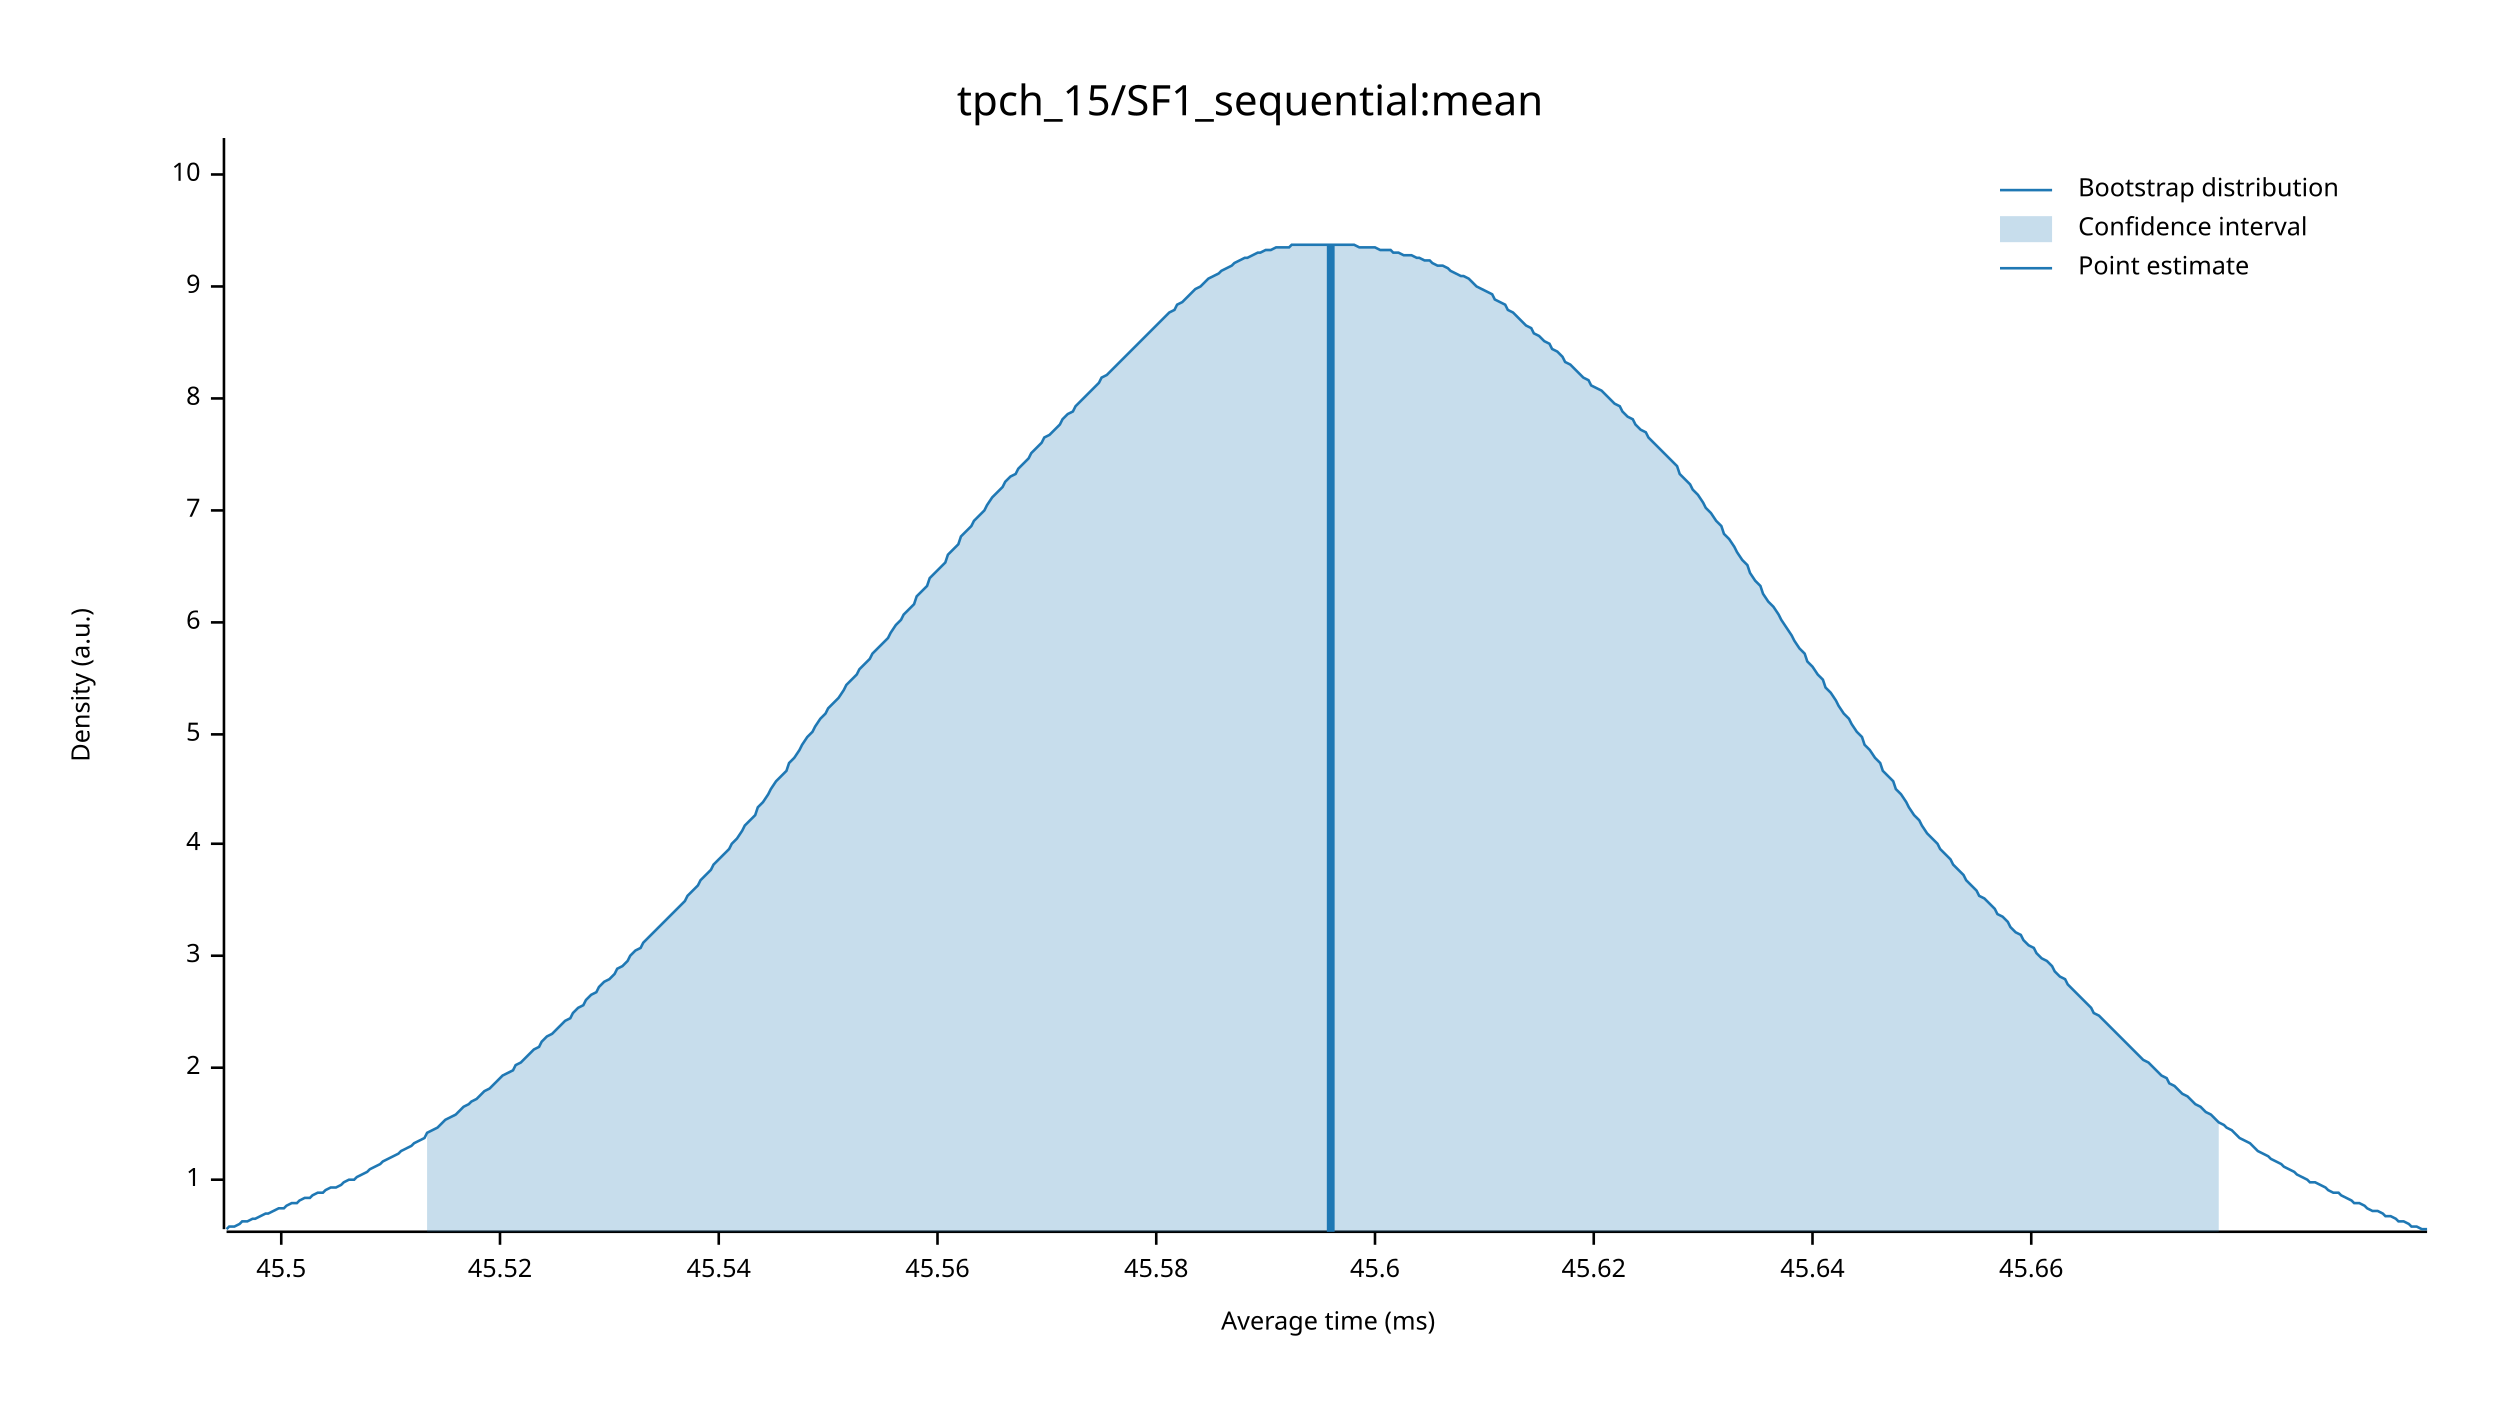
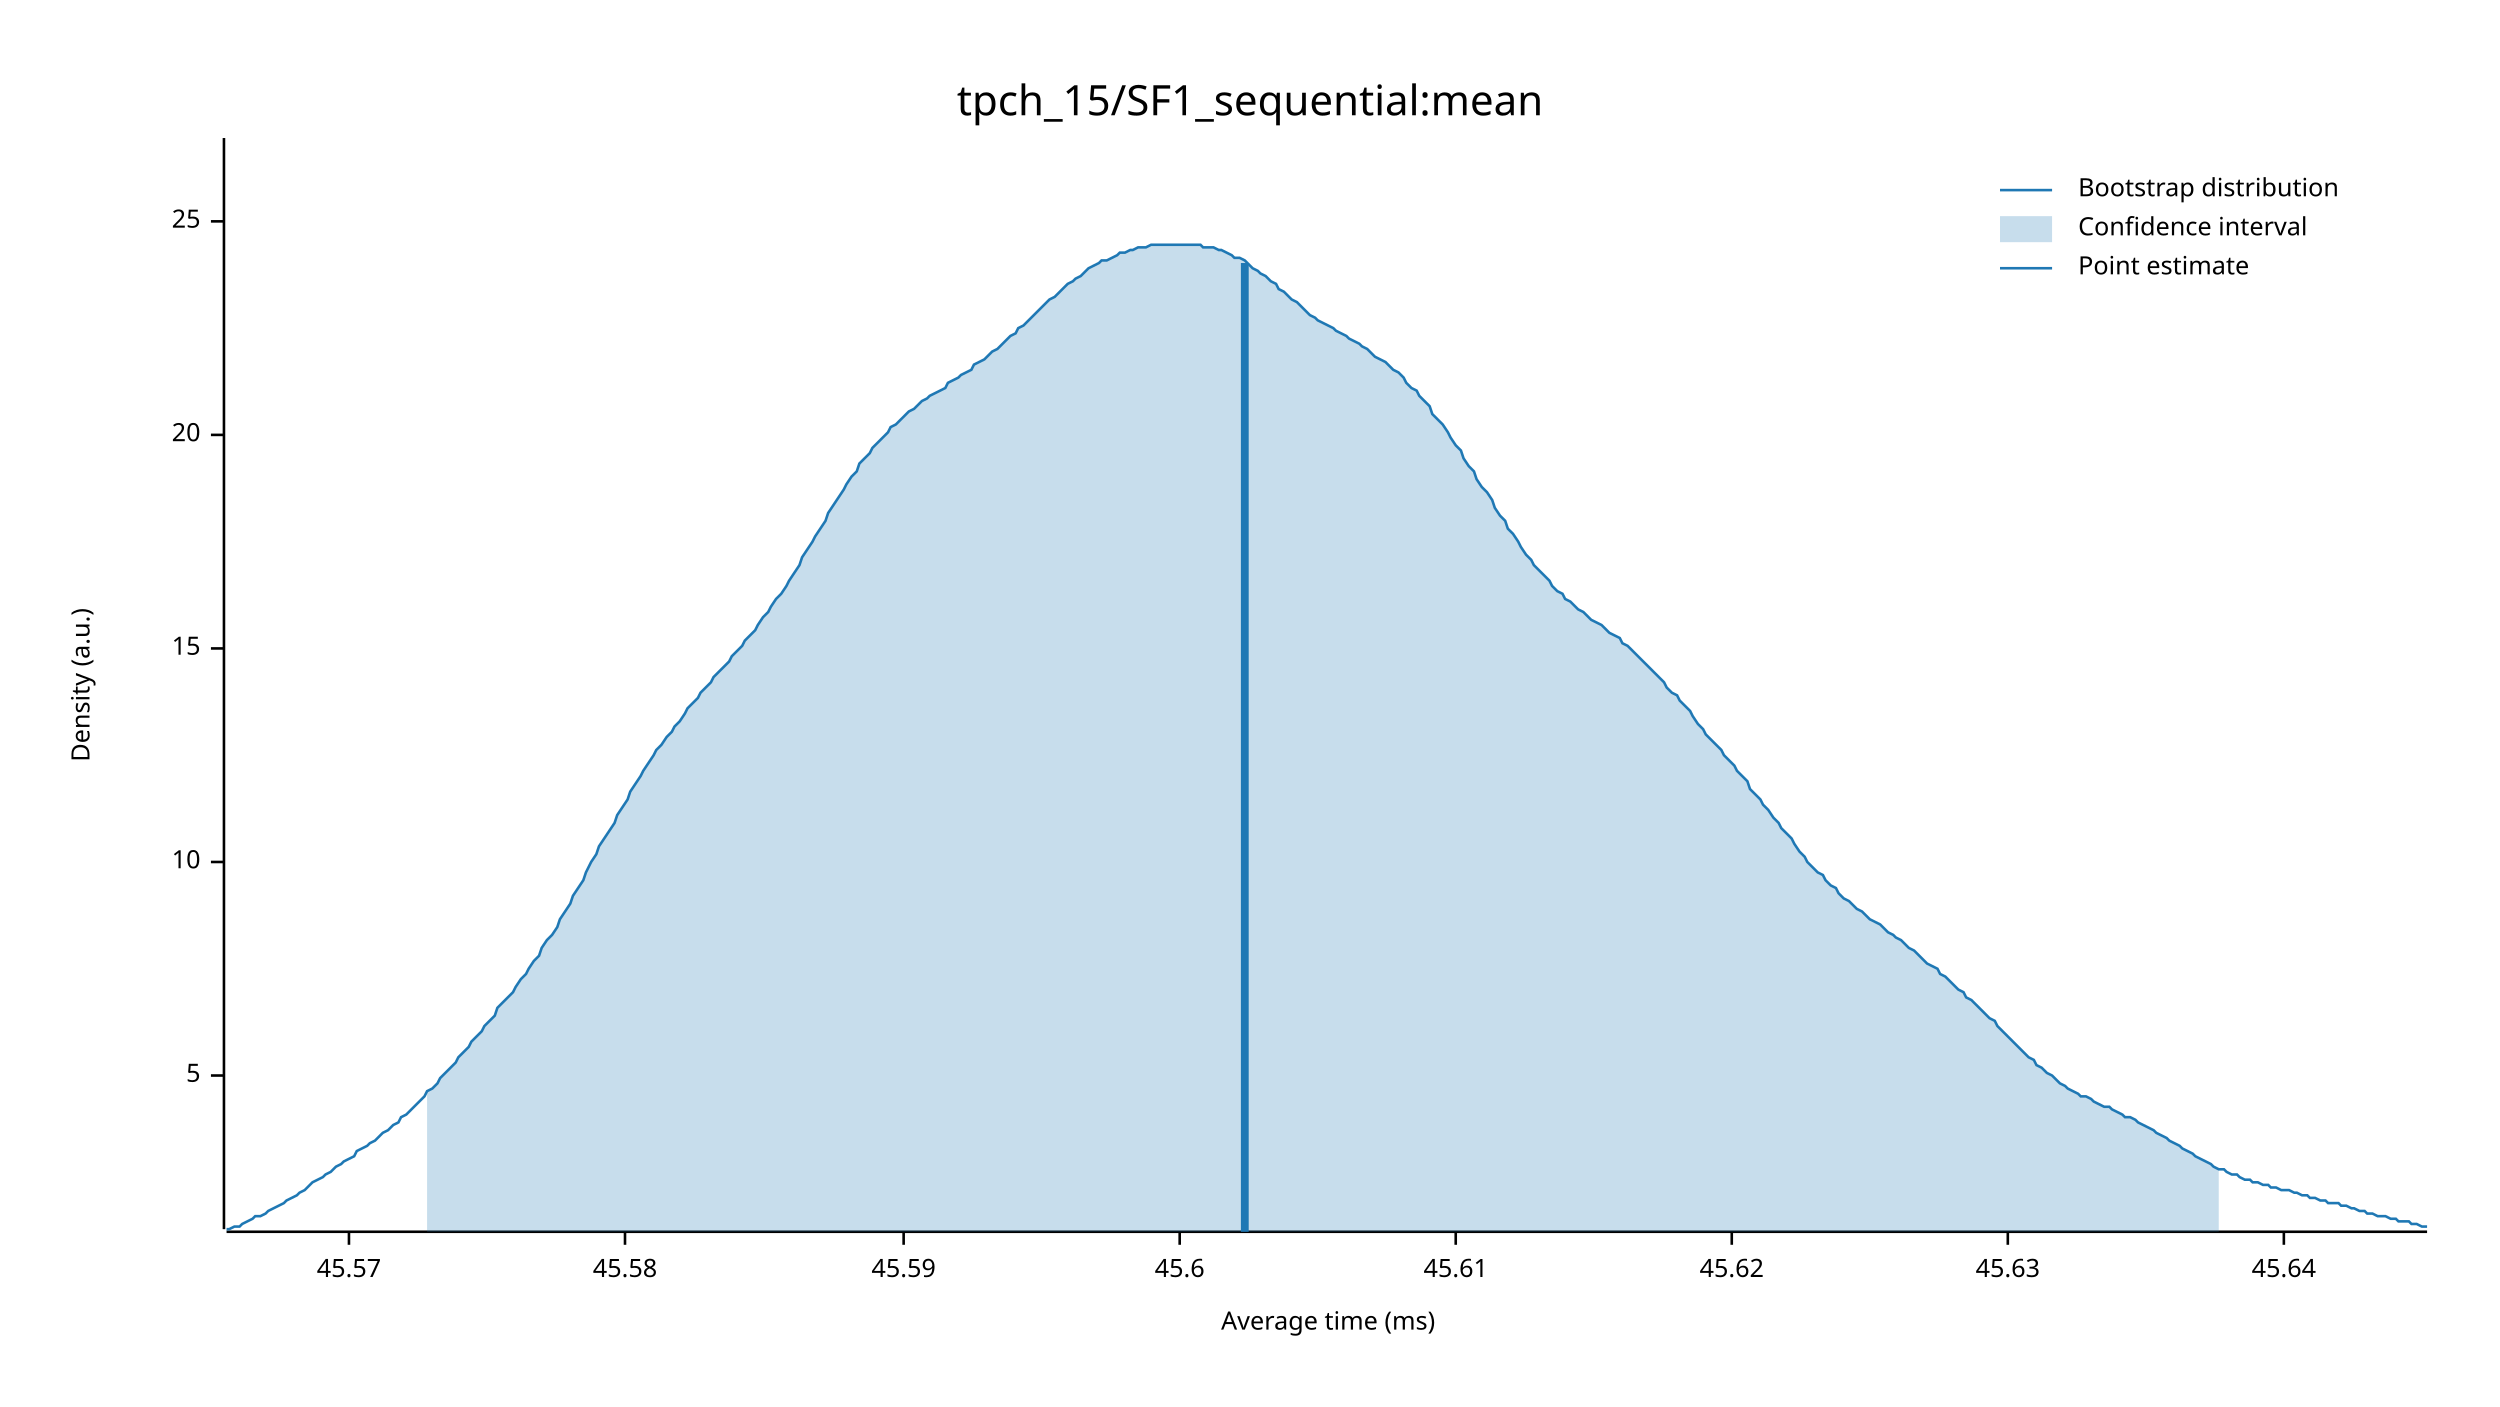
<svg xmlns="http://www.w3.org/2000/svg" width="960" height="540" viewBox="0 0 960 540">
  <text x="480" y="32" dy="0.76em" text-anchor="middle" font-family="sans-serif" font-size="16.129" opacity="1" fill="#000000">
tpch_15/SF1_sequential:mean
</text>
  <text x="27" y="263" dy="0.76em" text-anchor="middle" font-family="sans-serif" font-size="9.677" opacity="1" fill="#000000" transform="rotate(270, 27, 263)">
Density (a.u.)
</text>
  <text x="510" y="513" dy="-0.5ex" text-anchor="middle" font-family="sans-serif" font-size="9.677" opacity="1" fill="#000000">
Average time (ms)
</text>
  <polyline fill="none" opacity="1" stroke="#000000" stroke-width="1" points="86,53 86,472 " />
-   <text x="77" y="453" dy="0.5ex" text-anchor="end" font-family="sans-serif" font-size="9.677" opacity="1" fill="#000000">
- 1
- </text>
-   <polyline fill="none" opacity="1" stroke="#000000" stroke-width="1" points="81,453 86,453 " />
-   <text x="77" y="410" dy="0.5ex" text-anchor="end" font-family="sans-serif" font-size="9.677" opacity="1" fill="#000000">
- 2
- </text>
-   <polyline fill="none" opacity="1" stroke="#000000" stroke-width="1" points="81,410 86,410 " />
-   <text x="77" y="367" dy="0.5ex" text-anchor="end" font-family="sans-serif" font-size="9.677" opacity="1" fill="#000000">
- 3
- </text>
-   <polyline fill="none" opacity="1" stroke="#000000" stroke-width="1" points="81,367 86,367 " />
-   <text x="77" y="324" dy="0.5ex" text-anchor="end" font-family="sans-serif" font-size="9.677" opacity="1" fill="#000000">
- 4
- </text>
-   <polyline fill="none" opacity="1" stroke="#000000" stroke-width="1" points="81,324 86,324 " />
-   <text x="77" y="282" dy="0.5ex" text-anchor="end" font-family="sans-serif" font-size="9.677" opacity="1" fill="#000000">
+   <text x="77" y="413" dy="0.5ex" text-anchor="end" font-family="sans-serif" font-size="9.677" opacity="1" fill="#000000">
5
</text>
-   <polyline fill="none" opacity="1" stroke="#000000" stroke-width="1" points="81,282 86,282 " />
-   <text x="77" y="239" dy="0.5ex" text-anchor="end" font-family="sans-serif" font-size="9.677" opacity="1" fill="#000000">
- 6
- </text>
-   <polyline fill="none" opacity="1" stroke="#000000" stroke-width="1" points="81,239 86,239 " />
-   <text x="77" y="196" dy="0.5ex" text-anchor="end" font-family="sans-serif" font-size="9.677" opacity="1" fill="#000000">
- 7
- </text>
-   <polyline fill="none" opacity="1" stroke="#000000" stroke-width="1" points="81,196 86,196 " />
-   <text x="77" y="153" dy="0.5ex" text-anchor="end" font-family="sans-serif" font-size="9.677" opacity="1" fill="#000000">
- 8
- </text>
-   <polyline fill="none" opacity="1" stroke="#000000" stroke-width="1" points="81,153 86,153 " />
-   <text x="77" y="110" dy="0.5ex" text-anchor="end" font-family="sans-serif" font-size="9.677" opacity="1" fill="#000000">
- 9
- </text>
-   <polyline fill="none" opacity="1" stroke="#000000" stroke-width="1" points="81,110 86,110 " />
-   <text x="77" y="67" dy="0.5ex" text-anchor="end" font-family="sans-serif" font-size="9.677" opacity="1" fill="#000000">
+   <polyline fill="none" opacity="1" stroke="#000000" stroke-width="1" points="81,413 86,413 " />
+   <text x="77" y="331" dy="0.5ex" text-anchor="end" font-family="sans-serif" font-size="9.677" opacity="1" fill="#000000">
10
</text>
-   <polyline fill="none" opacity="1" stroke="#000000" stroke-width="1" points="81,67 86,67 " />
+   <polyline fill="none" opacity="1" stroke="#000000" stroke-width="1" points="81,331 86,331 " />
+   <text x="77" y="249" dy="0.5ex" text-anchor="end" font-family="sans-serif" font-size="9.677" opacity="1" fill="#000000">
+ 15
+ </text>
+   <polyline fill="none" opacity="1" stroke="#000000" stroke-width="1" points="81,249 86,249 " />
+   <text x="77" y="167" dy="0.5ex" text-anchor="end" font-family="sans-serif" font-size="9.677" opacity="1" fill="#000000">
+ 20
+ </text>
+   <polyline fill="none" opacity="1" stroke="#000000" stroke-width="1" points="81,167 86,167 " />
+   <text x="77" y="85" dy="0.5ex" text-anchor="end" font-family="sans-serif" font-size="9.677" opacity="1" fill="#000000">
+ 25
+ </text>
+   <polyline fill="none" opacity="1" stroke="#000000" stroke-width="1" points="81,85 86,85 " />
  <polyline fill="none" opacity="1" stroke="#000000" stroke-width="1" points="87,473 932,473 " />
-   <text x="108" y="483" dy="0.76em" text-anchor="middle" font-family="sans-serif" font-size="9.677" opacity="1" fill="#000000">
- 45.5
+   <text x="134" y="483" dy="0.76em" text-anchor="middle" font-family="sans-serif" font-size="9.677" opacity="1" fill="#000000">
+ 45.57
</text>
-   <polyline fill="none" opacity="1" stroke="#000000" stroke-width="1" points="108,473 108,478 " />
-   <text x="192" y="483" dy="0.76em" text-anchor="middle" font-family="sans-serif" font-size="9.677" opacity="1" fill="#000000">
- 45.52
- </text>
-   <polyline fill="none" opacity="1" stroke="#000000" stroke-width="1" points="192,473 192,478 " />
-   <text x="276" y="483" dy="0.76em" text-anchor="middle" font-family="sans-serif" font-size="9.677" opacity="1" fill="#000000">
- 45.54
- </text>
-   <polyline fill="none" opacity="1" stroke="#000000" stroke-width="1" points="276,473 276,478 " />
-   <text x="360" y="483" dy="0.76em" text-anchor="middle" font-family="sans-serif" font-size="9.677" opacity="1" fill="#000000">
- 45.56
- </text>
-   <polyline fill="none" opacity="1" stroke="#000000" stroke-width="1" points="360,473 360,478 " />
-   <text x="444" y="483" dy="0.76em" text-anchor="middle" font-family="sans-serif" font-size="9.677" opacity="1" fill="#000000">
+   <polyline fill="none" opacity="1" stroke="#000000" stroke-width="1" points="134,473 134,478 " />
+   <text x="240" y="483" dy="0.76em" text-anchor="middle" font-family="sans-serif" font-size="9.677" opacity="1" fill="#000000">
45.58
</text>
-   <polyline fill="none" opacity="1" stroke="#000000" stroke-width="1" points="444,473 444,478 " />
-   <text x="528" y="483" dy="0.76em" text-anchor="middle" font-family="sans-serif" font-size="9.677" opacity="1" fill="#000000">
+   <polyline fill="none" opacity="1" stroke="#000000" stroke-width="1" points="240,473 240,478 " />
+   <text x="347" y="483" dy="0.76em" text-anchor="middle" font-family="sans-serif" font-size="9.677" opacity="1" fill="#000000">
+ 45.59
+ </text>
+   <polyline fill="none" opacity="1" stroke="#000000" stroke-width="1" points="347,473 347,478 " />
+   <text x="453" y="483" dy="0.76em" text-anchor="middle" font-family="sans-serif" font-size="9.677" opacity="1" fill="#000000">
45.6
</text>
-   <polyline fill="none" opacity="1" stroke="#000000" stroke-width="1" points="528,473 528,478 " />
-   <text x="612" y="483" dy="0.76em" text-anchor="middle" font-family="sans-serif" font-size="9.677" opacity="1" fill="#000000">
+   <polyline fill="none" opacity="1" stroke="#000000" stroke-width="1" points="453,473 453,478 " />
+   <text x="559" y="483" dy="0.76em" text-anchor="middle" font-family="sans-serif" font-size="9.677" opacity="1" fill="#000000">
+ 45.61
+ </text>
+   <polyline fill="none" opacity="1" stroke="#000000" stroke-width="1" points="559,473 559,478 " />
+   <text x="665" y="483" dy="0.76em" text-anchor="middle" font-family="sans-serif" font-size="9.677" opacity="1" fill="#000000">
45.62
</text>
-   <polyline fill="none" opacity="1" stroke="#000000" stroke-width="1" points="612,473 612,478 " />
-   <text x="696" y="483" dy="0.76em" text-anchor="middle" font-family="sans-serif" font-size="9.677" opacity="1" fill="#000000">
+   <polyline fill="none" opacity="1" stroke="#000000" stroke-width="1" points="665,473 665,478 " />
+   <text x="771" y="483" dy="0.76em" text-anchor="middle" font-family="sans-serif" font-size="9.677" opacity="1" fill="#000000">
+ 45.63
+ </text>
+   <polyline fill="none" opacity="1" stroke="#000000" stroke-width="1" points="771,473 771,478 " />
+   <text x="877" y="483" dy="0.76em" text-anchor="middle" font-family="sans-serif" font-size="9.677" opacity="1" fill="#000000">
45.64
</text>
-   <polyline fill="none" opacity="1" stroke="#000000" stroke-width="1" points="696,473 696,478 " />
-   <text x="780" y="483" dy="0.76em" text-anchor="middle" font-family="sans-serif" font-size="9.677" opacity="1" fill="#000000">
- 45.66
- </text>
-   <polyline fill="none" opacity="1" stroke="#000000" stroke-width="1" points="780,473 780,478 " />
-   <polyline fill="none" opacity="1" stroke="#1F78B4" stroke-width="1" points="87,472 88,471 90,471 92,470 93,469 95,469 97,468 98,468 100,467 102,466 103,466 105,465 107,464 109,464 110,463 112,462 114,462 115,461 117,460 119,460 120,459 122,458 124,458 125,457 127,456 129,456 131,455 132,454 134,453 136,453 137,452 139,451 141,450 142,449 144,448 146,447 147,446 149,445 151,444 153,443 154,442 156,441 158,440 159,439 161,438 163,437 164,435 166,434 168,433 169,432 171,430 173,429 175,428 176,427 178,425 180,424 181,423 183,422 185,420 186,419 188,418 190,416 191,415 193,413 195,412 197,411 198,409 200,408 202,406 203,405 205,403 207,402 208,400 210,398 212,397 214,395 215,394 217,392 219,391 220,389 222,387 224,386 225,384 227,382 229,381 230,379 232,377 234,376 236,374 237,372 239,371 241,369 242,367 244,365 246,364 247,362 249,360 251,358 252,357 254,355 256,353 258,351 259,350 261,348 263,346 264,344 266,342 268,340 269,338 271,336 273,334 274,332 276,330 278,328 280,326 281,324 283,322 285,319 286,317 288,315 290,313 291,310 293,308 295,305 296,303 298,300 300,298 302,296 303,293 305,291 307,288 308,286 310,283 312,281 313,279 315,276 317,274 318,272 320,270 322,268 324,265 325,263 327,261 329,259 330,257 332,255 334,253 335,251 337,249 339,247 341,245 342,243 344,240 346,238 347,236 349,234 351,232 352,229 354,227 356,225 357,222 359,220 361,218 363,216 364,213 366,211 368,209 369,206 371,204 373,202 374,200 376,198 378,196 379,194 381,191 383,189 385,187 386,185 388,183 390,182 391,180 393,178 395,176 396,174 398,172 400,170 401,168 403,167 405,165 407,163 408,161 410,159 412,158 413,156 415,154 417,152 418,151 420,149 422,147 423,145 425,144 427,142 429,140 430,139 432,137 434,135 435,134 437,132 439,130 440,129 442,127 444,125 445,124 447,122 449,120 451,119 452,117 454,116 456,114 457,113 459,111 461,110 462,109 464,107 466,106 468,105 469,104 471,103 473,102 474,101 476,100 478,99 479,99 481,98 483,97 484,97 486,96 488,96 490,95 491,95 493,95 495,95 496,94 498,94 500,94 501,94 503,94 505,94 506,94 508,94 510,94 512,94 513,94 515,94 517,94 518,94 520,94 522,95 523,95 525,95 527,95 528,95 530,96 532,96 534,96 535,97 537,97 539,98 540,98 542,98 544,99 545,99 547,100 549,100 550,101 552,102 554,102 556,103 557,104 559,105 561,106 562,106 564,107 566,109 567,110 569,111 571,112 573,113 574,115 576,116 578,117 579,119 581,120 583,122 584,123 586,125 588,126 589,128 591,129 593,131 595,132 596,134 598,135 600,137 601,139 603,140 605,142 606,143 608,145 610,146 611,148 613,149 615,150 617,152 618,153 620,155 622,156 623,158 625,160 627,161 628,163 630,165 632,166 633,168 635,170 637,172 639,174 640,175 642,177 644,179 645,182 647,184 649,186 650,188 652,190 654,193 655,195 657,197 659,200 661,202 662,205 664,207 666,210 667,212 669,215 671,217 672,220 674,223 676,225 677,228 679,231 681,233 683,236 684,238 686,241 688,244 689,246 691,249 693,251 694,254 696,256 698,259 700,261 701,264 703,266 705,269 706,271 708,274 710,276 711,278 713,281 715,283 716,286 718,288 720,291 722,293 723,296 725,298 727,300 728,303 730,305 732,308 733,310 735,313 737,315 738,317 740,320 742,322 744,324 745,326 747,328 749,330 750,332 752,334 754,336 755,338 757,340 759,342 760,344 762,345 764,347 766,349 767,351 769,352 771,354 772,356 774,358 776,359 777,361 779,363 781,364 782,366 784,368 786,369 788,371 789,373 791,375 793,376 794,378 796,380 798,382 799,383 801,385 803,387 804,389 806,390 808,392 810,394 811,395 813,397 815,399 816,400 818,402 820,404 821,405 823,407 825,408 827,410 828,411 830,413 832,414 833,416 835,417 837,419 838,420 840,421 842,423 843,424 845,425 847,427 849,428 850,429 852,431 854,432 855,433 857,434 859,436 860,437 862,438 864,439 865,440 867,442 869,443 871,444 872,445 874,446 876,447 877,448 879,449 881,450 882,451 884,452 886,453 887,454 889,454 891,455 893,456 894,457 896,458 898,458 899,459 901,460 903,461 904,462 906,462 908,463 909,464 911,465 913,465 915,466 916,467 918,467 920,468 921,469 923,469 925,470 926,471 928,471 930,472 932,472 " />
-   <polygon opacity="0.25" fill="#1F78B4" points="164,435 166,434 168,433 169,432 171,430 173,429 175,428 176,427 178,425 180,424 181,423 183,422 185,420 186,419 188,418 190,416 191,415 193,413 195,412 197,411 198,409 200,408 202,406 203,405 205,403 207,402 208,400 210,398 212,397 214,395 215,394 217,392 219,391 220,389 222,387 224,386 225,384 227,382 229,381 230,379 232,377 234,376 236,374 237,372 239,371 241,369 242,367 244,365 246,364 247,362 249,360 251,358 252,357 254,355 256,353 258,351 259,350 261,348 263,346 264,344 266,342 268,340 269,338 271,336 273,334 274,332 276,330 278,328 280,326 281,324 283,322 285,319 286,317 288,315 290,313 291,310 293,308 295,305 296,303 298,300 300,298 302,296 303,293 305,291 307,288 308,286 310,283 312,281 313,279 315,276 317,274 318,272 320,270 322,268 324,265 325,263 327,261 329,259 330,257 332,255 334,253 335,251 337,249 339,247 341,245 342,243 344,240 346,238 347,236 349,234 351,232 352,229 354,227 356,225 357,222 359,220 361,218 363,216 364,213 366,211 368,209 369,206 371,204 373,202 374,200 376,198 378,196 379,194 381,191 383,189 385,187 386,185 388,183 390,182 391,180 393,178 395,176 396,174 398,172 400,170 401,168 403,167 405,165 407,163 408,161 410,159 412,158 413,156 415,154 417,152 418,151 420,149 422,147 423,145 425,144 427,142 429,140 430,139 432,137 434,135 435,134 437,132 439,130 440,129 442,127 444,125 445,124 447,122 449,120 451,119 452,117 454,116 456,114 457,113 459,111 461,110 462,109 464,107 466,106 468,105 469,104 471,103 473,102 474,101 476,100 478,99 479,99 481,98 483,97 484,97 486,96 488,96 490,95 491,95 493,95 495,95 496,94 498,94 500,94 501,94 503,94 505,94 506,94 508,94 510,94 512,94 513,94 515,94 517,94 518,94 520,94 522,95 523,95 525,95 527,95 528,95 530,96 532,96 534,96 535,97 537,97 539,98 540,98 542,98 544,99 545,99 547,100 549,100 550,101 552,102 554,102 556,103 557,104 559,105 561,106 562,106 564,107 566,109 567,110 569,111 571,112 573,113 574,115 576,116 578,117 579,119 581,120 583,122 584,123 586,125 588,126 589,128 591,129 593,131 595,132 596,134 598,135 600,137 601,139 603,140 605,142 606,143 608,145 610,146 611,148 613,149 615,150 617,152 618,153 620,155 622,156 623,158 625,160 627,161 628,163 630,165 632,166 633,168 635,170 637,172 639,174 640,175 642,177 644,179 645,182 647,184 649,186 650,188 652,190 654,193 655,195 657,197 659,200 661,202 662,205 664,207 666,210 667,212 669,215 671,217 672,220 674,223 676,225 677,228 679,231 681,233 683,236 684,238 686,241 688,244 689,246 691,249 693,251 694,254 696,256 698,259 700,261 701,264 703,266 705,269 706,271 708,274 710,276 711,278 713,281 715,283 716,286 718,288 720,291 722,293 723,296 725,298 727,300 728,303 730,305 732,308 733,310 735,313 737,315 738,317 740,320 742,322 744,324 745,326 747,328 749,330 750,332 752,334 754,336 755,338 757,340 759,342 760,344 762,345 764,347 766,349 767,351 769,352 771,354 772,356 774,358 776,359 777,361 779,363 781,364 782,366 784,368 786,369 788,371 789,373 791,375 793,376 794,378 796,380 798,382 799,383 801,385 803,387 804,389 806,390 808,392 810,394 811,395 813,397 815,399 816,400 818,402 820,404 821,405 823,407 825,408 827,410 828,411 830,413 832,414 833,416 835,417 837,419 838,420 840,421 842,423 843,424 845,425 847,427 849,428 850,429 852,431 852,473 164,473 " />
-   <polyline fill="none" opacity="1" stroke="#1F78B4" stroke-width="3" points="511,473 511,94 " />
+   <polyline fill="none" opacity="1" stroke="#000000" stroke-width="1" points="877,473 877,478 " />
+   <polyline fill="none" opacity="1" stroke="#1F78B4" stroke-width="1" points="87,472 88,472 90,471 92,471 93,470 95,469 97,468 98,467 100,467 102,466 103,465 105,464 107,463 109,462 110,461 112,460 114,459 115,458 117,457 119,455 120,454 122,453 124,452 125,451 127,450 129,448 131,447 132,446 134,445 136,444 137,442 139,441 141,440 142,439 144,438 146,436 147,435 149,434 151,432 153,431 154,429 156,428 158,426 159,425 161,423 163,421 164,419 166,418 168,416 169,414 171,412 173,410 175,408 176,406 178,404 180,402 181,400 183,398 185,396 186,394 188,392 190,390 191,387 193,385 195,383 197,381 198,379 200,376 202,374 203,372 205,369 207,367 208,364 210,361 212,359 214,356 215,353 217,350 219,347 220,344 222,341 224,338 225,335 227,331 229,328 230,325 232,322 234,319 236,316 237,313 239,310 241,307 242,304 244,301 246,298 247,296 249,293 251,290 252,288 254,286 256,283 258,281 259,279 261,277 263,274 264,272 266,270 268,268 269,266 271,264 273,262 274,260 276,258 278,256 280,254 281,252 283,250 285,248 286,246 288,244 290,242 291,240 293,237 295,235 296,233 298,230 300,228 302,225 303,223 305,220 307,217 308,214 310,211 312,208 313,206 315,203 317,200 318,197 320,194 322,191 324,188 325,186 327,183 329,181 330,178 332,176 334,174 335,172 337,170 339,168 341,166 342,164 344,163 346,161 347,160 349,158 351,157 352,156 354,154 356,153 357,152 359,151 361,150 363,149 364,147 366,146 368,145 369,144 371,143 373,142 374,140 376,139 378,138 379,137 381,135 383,134 385,132 386,131 388,129 390,128 391,126 393,125 395,123 396,122 398,120 400,118 401,117 403,115 405,114 407,112 408,111 410,109 412,108 413,107 415,106 417,104 418,103 420,102 422,101 423,100 425,100 427,99 429,98 430,97 432,97 434,96 435,96 437,95 439,95 440,95 442,94 444,94 445,94 447,94 449,94 451,94 452,94 454,94 456,94 457,94 459,94 461,94 462,95 464,95 466,95 468,96 469,96 471,97 473,98 474,99 476,99 478,100 479,101 481,103 483,104 484,105 486,106 488,108 490,109 491,111 493,112 495,114 496,115 498,116 500,118 501,119 503,121 505,122 506,123 508,124 510,125 512,126 513,127 515,128 517,129 518,130 520,131 522,132 523,133 525,134 527,136 528,137 530,138 532,139 534,141 535,142 537,143 539,145 540,147 542,149 544,150 545,152 547,154 549,156 550,159 552,161 554,163 556,166 557,168 559,171 561,173 562,176 564,179 566,181 567,184 569,187 571,189 573,192 574,195 576,198 578,200 579,203 581,205 583,208 584,210 586,213 588,215 589,217 591,219 593,221 595,223 596,225 598,227 600,228 601,230 603,231 605,233 606,234 608,235 610,237 611,238 613,239 615,240 617,242 618,243 620,244 622,245 623,247 625,248 627,250 628,251 630,253 632,255 633,256 635,258 637,260 639,262 640,264 642,266 644,267 645,269 647,271 649,273 650,275 652,278 654,280 655,282 657,284 659,286 661,288 662,290 664,292 666,294 667,296 669,298 671,300 672,303 674,305 676,307 677,309 679,311 681,314 683,316 684,318 686,320 688,322 689,324 691,327 693,329 694,331 696,333 698,335 700,336 701,338 703,340 705,341 706,343 708,345 710,346 711,347 713,349 715,350 716,351 718,353 720,354 722,355 723,356 725,358 727,359 728,360 730,361 732,363 733,364 735,365 737,367 738,368 740,370 742,371 744,372 745,374 747,375 749,377 750,378 752,380 754,381 755,383 757,384 759,386 760,387 762,389 764,391 766,392 767,394 769,396 771,398 772,399 774,401 776,403 777,404 779,406 781,407 782,409 784,410 786,412 788,413 789,414 791,416 793,417 794,418 796,419 798,420 799,421 801,421 803,422 804,423 806,424 808,425 810,425 811,426 813,427 815,428 816,429 818,429 820,430 821,431 823,432 825,433 827,434 828,435 830,436 832,437 833,438 835,439 837,440 838,441 840,442 842,443 843,444 845,445 847,446 849,447 850,448 852,449 854,449 855,450 857,451 859,451 860,452 862,453 864,453 865,454 867,454 869,455 871,455 872,456 874,456 876,457 877,457 879,457 881,458 882,458 884,459 886,459 887,460 889,460 891,461 893,461 894,462 896,462 898,462 899,463 901,463 903,464 904,464 906,465 908,465 909,466 911,466 913,467 915,467 916,467 918,468 920,468 921,469 923,469 925,469 926,470 928,470 930,471 932,471 " />
+   <polygon opacity="0.25" fill="#1F78B4" points="164,419 166,418 168,416 169,414 171,412 173,410 175,408 176,406 178,404 180,402 181,400 183,398 185,396 186,394 188,392 190,390 191,387 193,385 195,383 197,381 198,379 200,376 202,374 203,372 205,369 207,367 208,364 210,361 212,359 214,356 215,353 217,350 219,347 220,344 222,341 224,338 225,335 227,331 229,328 230,325 232,322 234,319 236,316 237,313 239,310 241,307 242,304 244,301 246,298 247,296 249,293 251,290 252,288 254,286 256,283 258,281 259,279 261,277 263,274 264,272 266,270 268,268 269,266 271,264 273,262 274,260 276,258 278,256 280,254 281,252 283,250 285,248 286,246 288,244 290,242 291,240 293,237 295,235 296,233 298,230 300,228 302,225 303,223 305,220 307,217 308,214 310,211 312,208 313,206 315,203 317,200 318,197 320,194 322,191 324,188 325,186 327,183 329,181 330,178 332,176 334,174 335,172 337,170 339,168 341,166 342,164 344,163 346,161 347,160 349,158 351,157 352,156 354,154 356,153 357,152 359,151 361,150 363,149 364,147 366,146 368,145 369,144 371,143 373,142 374,140 376,139 378,138 379,137 381,135 383,134 385,132 386,131 388,129 390,128 391,126 393,125 395,123 396,122 398,120 400,118 401,117 403,115 405,114 407,112 408,111 410,109 412,108 413,107 415,106 417,104 418,103 420,102 422,101 423,100 425,100 427,99 429,98 430,97 432,97 434,96 435,96 437,95 439,95 440,95 442,94 444,94 445,94 447,94 449,94 451,94 452,94 454,94 456,94 457,94 459,94 461,94 462,95 464,95 466,95 468,96 469,96 471,97 473,98 474,99 476,99 478,100 479,101 481,103 483,104 484,105 486,106 488,108 490,109 491,111 493,112 495,114 496,115 498,116 500,118 501,119 503,121 505,122 506,123 508,124 510,125 512,126 513,127 515,128 517,129 518,130 520,131 522,132 523,133 525,134 527,136 528,137 530,138 532,139 534,141 535,142 537,143 539,145 540,147 542,149 544,150 545,152 547,154 549,156 550,159 552,161 554,163 556,166 557,168 559,171 561,173 562,176 564,179 566,181 567,184 569,187 571,189 573,192 574,195 576,198 578,200 579,203 581,205 583,208 584,210 586,213 588,215 589,217 591,219 593,221 595,223 596,225 598,227 600,228 601,230 603,231 605,233 606,234 608,235 610,237 611,238 613,239 615,240 617,242 618,243 620,244 622,245 623,247 625,248 627,250 628,251 630,253 632,255 633,256 635,258 637,260 639,262 640,264 642,266 644,267 645,269 647,271 649,273 650,275 652,278 654,280 655,282 657,284 659,286 661,288 662,290 664,292 666,294 667,296 669,298 671,300 672,303 674,305 676,307 677,309 679,311 681,314 683,316 684,318 686,320 688,322 689,324 691,327 693,329 694,331 696,333 698,335 700,336 701,338 703,340 705,341 706,343 708,345 710,346 711,347 713,349 715,350 716,351 718,353 720,354 722,355 723,356 725,358 727,359 728,360 730,361 732,363 733,364 735,365 737,367 738,368 740,370 742,371 744,372 745,374 747,375 749,377 750,378 752,380 754,381 755,383 757,384 759,386 760,387 762,389 764,391 766,392 767,394 769,396 771,398 772,399 774,401 776,403 777,404 779,406 781,407 782,409 784,410 786,412 788,413 789,414 791,416 793,417 794,418 796,419 798,420 799,421 801,421 803,422 804,423 806,424 808,425 810,425 811,426 813,427 815,428 816,429 818,429 820,430 821,431 823,432 825,433 827,434 828,435 830,436 832,437 833,438 835,439 837,440 838,441 840,442 842,443 843,444 845,445 847,446 849,447 850,448 852,449 852,473 164,473 " />
+   <polyline fill="none" opacity="1" stroke="#1F78B4" stroke-width="3" points="478,473 478,101 " />
  <text x="798" y="68" dy="0.76em" text-anchor="start" font-family="sans-serif" font-size="9.677" opacity="1" fill="#000000">
Bootstrap distribution
</text>
  <text x="798" y="83" dy="0.76em" text-anchor="start" font-family="sans-serif" font-size="9.677" opacity="1" fill="#000000">
Confidence interval
</text>
  <text x="798" y="98" dy="0.76em" text-anchor="start" font-family="sans-serif" font-size="9.677" opacity="1" fill="#000000">
Point estimate
</text>
  <polyline fill="none" opacity="1" stroke="#1F78B4" stroke-width="1" points="768,73 788,73 " />
  <rect x="768" y="83" width="20" height="10" opacity="0.25" fill="#1F78B4" stroke="none" />
  <polyline fill="none" opacity="1" stroke="#1F78B4" stroke-width="1" points="768,103 788,103 " />
</svg>
